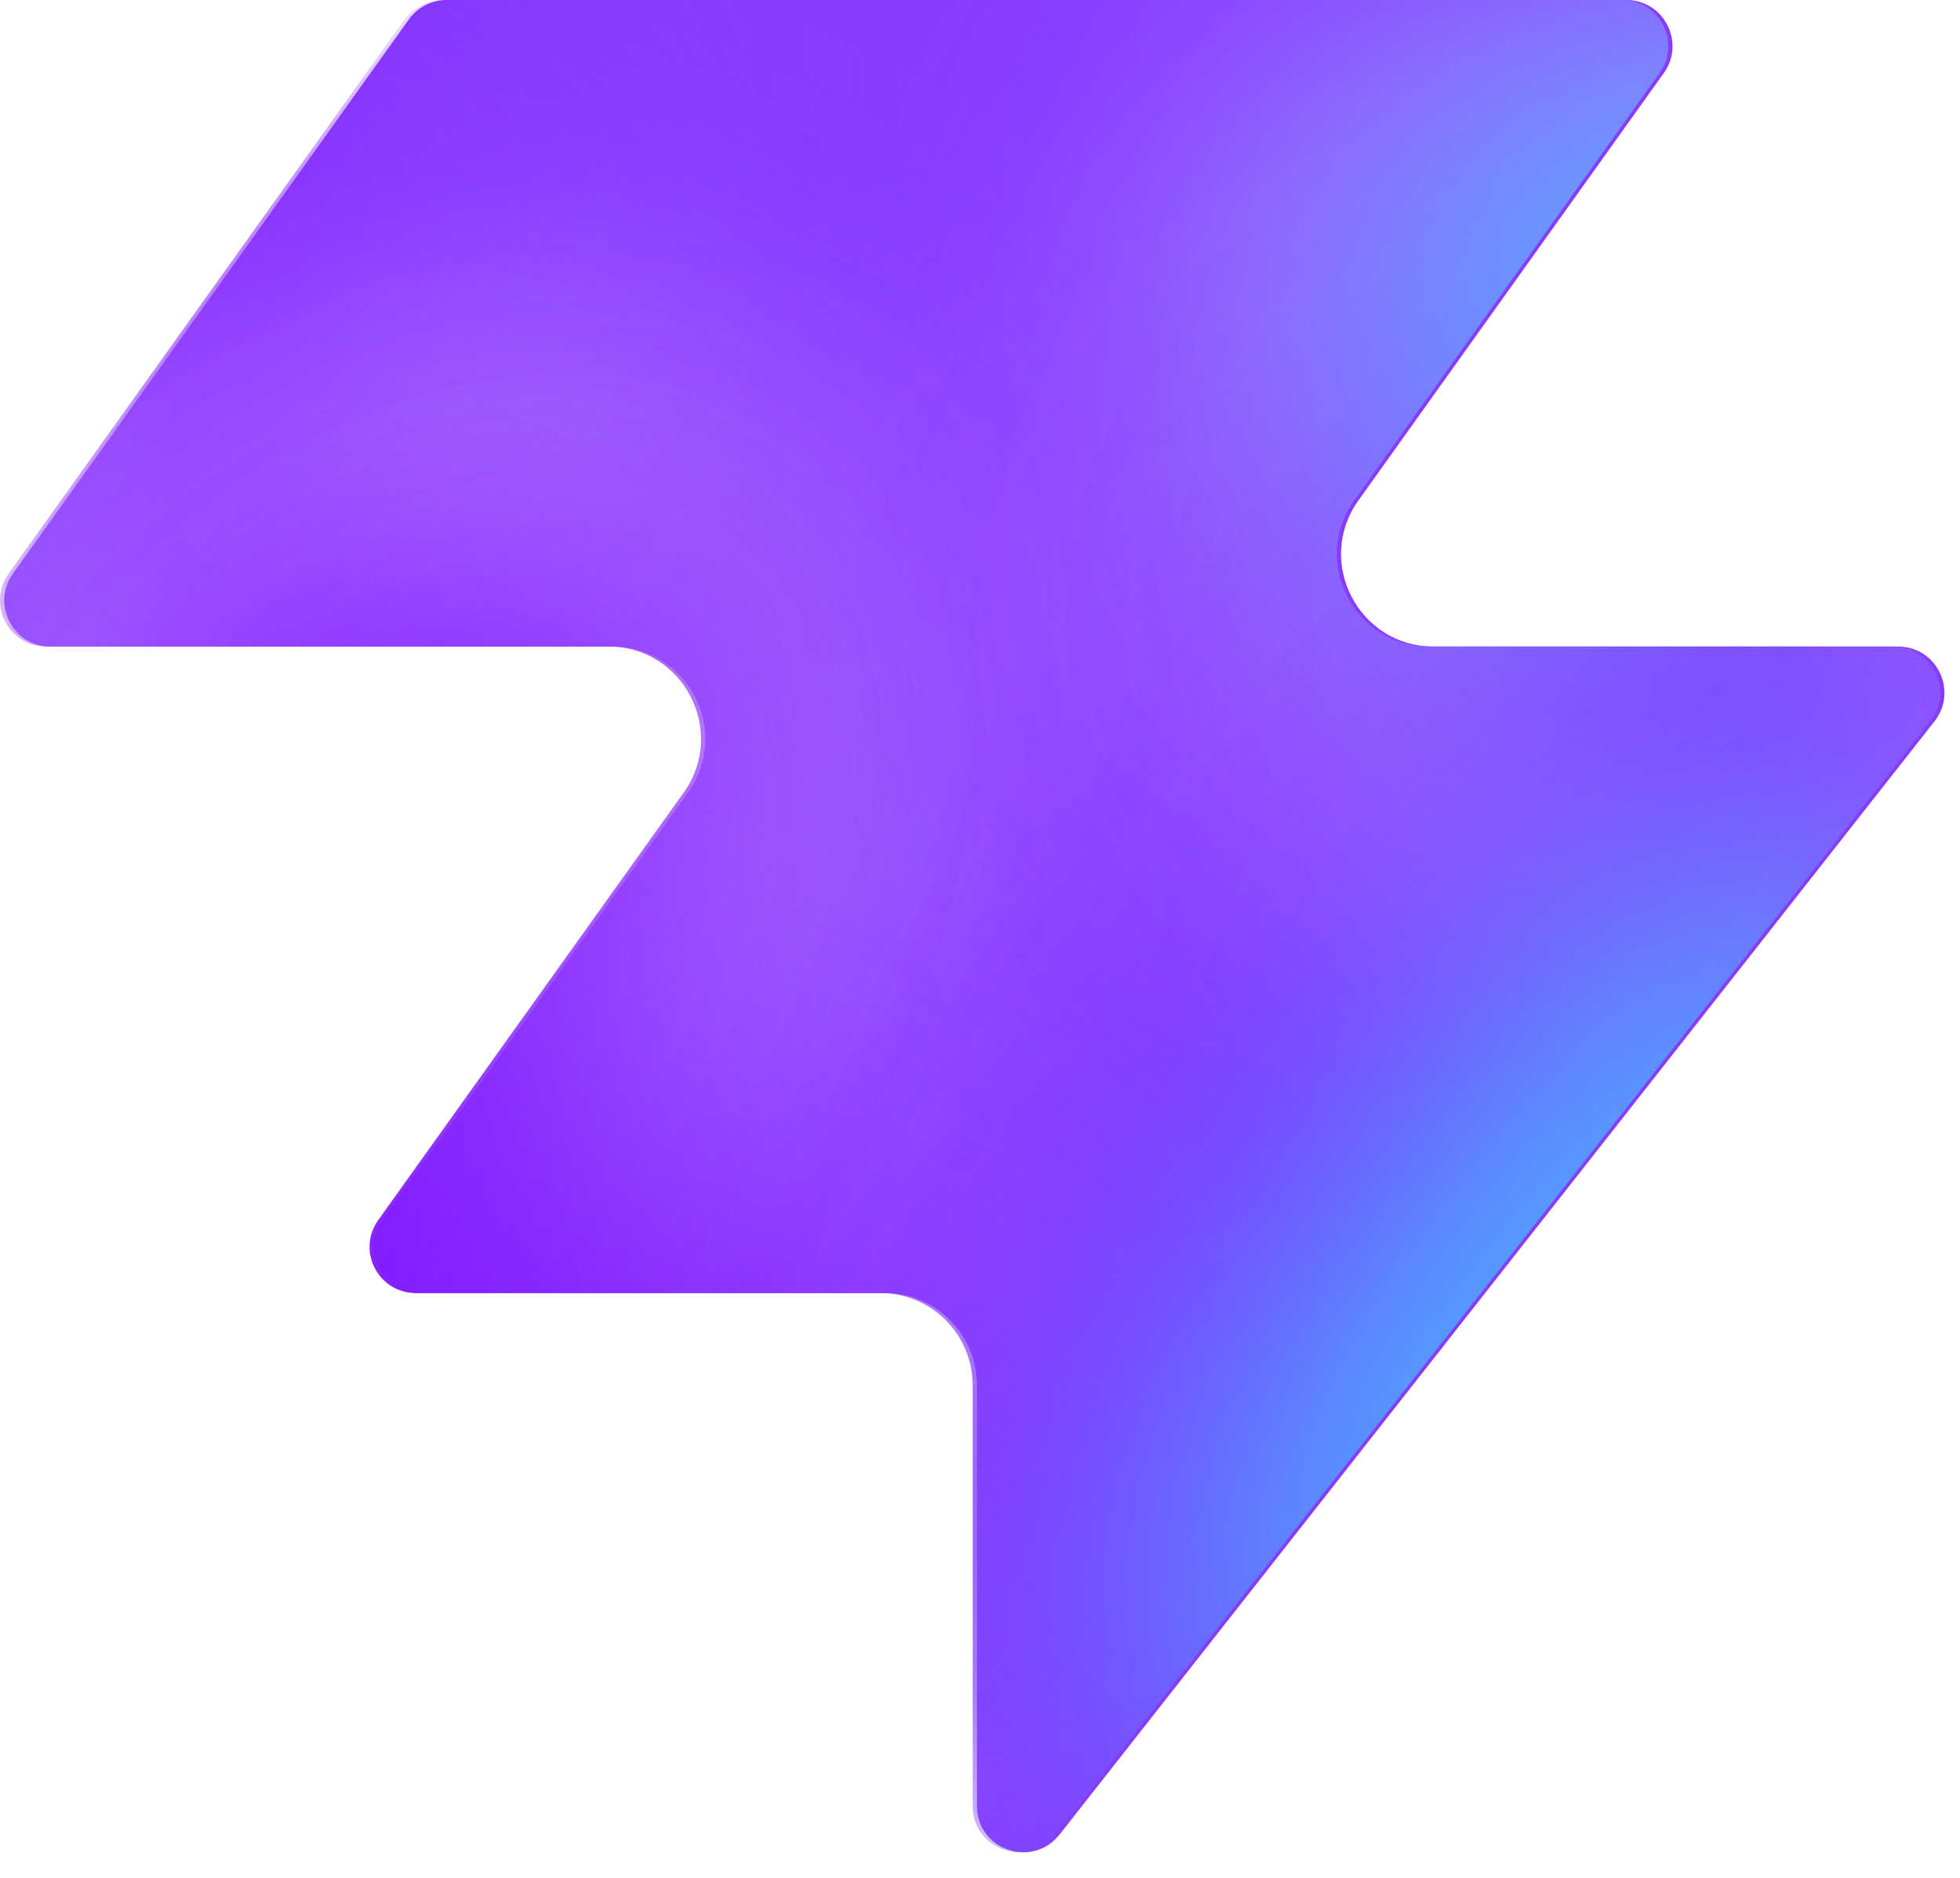
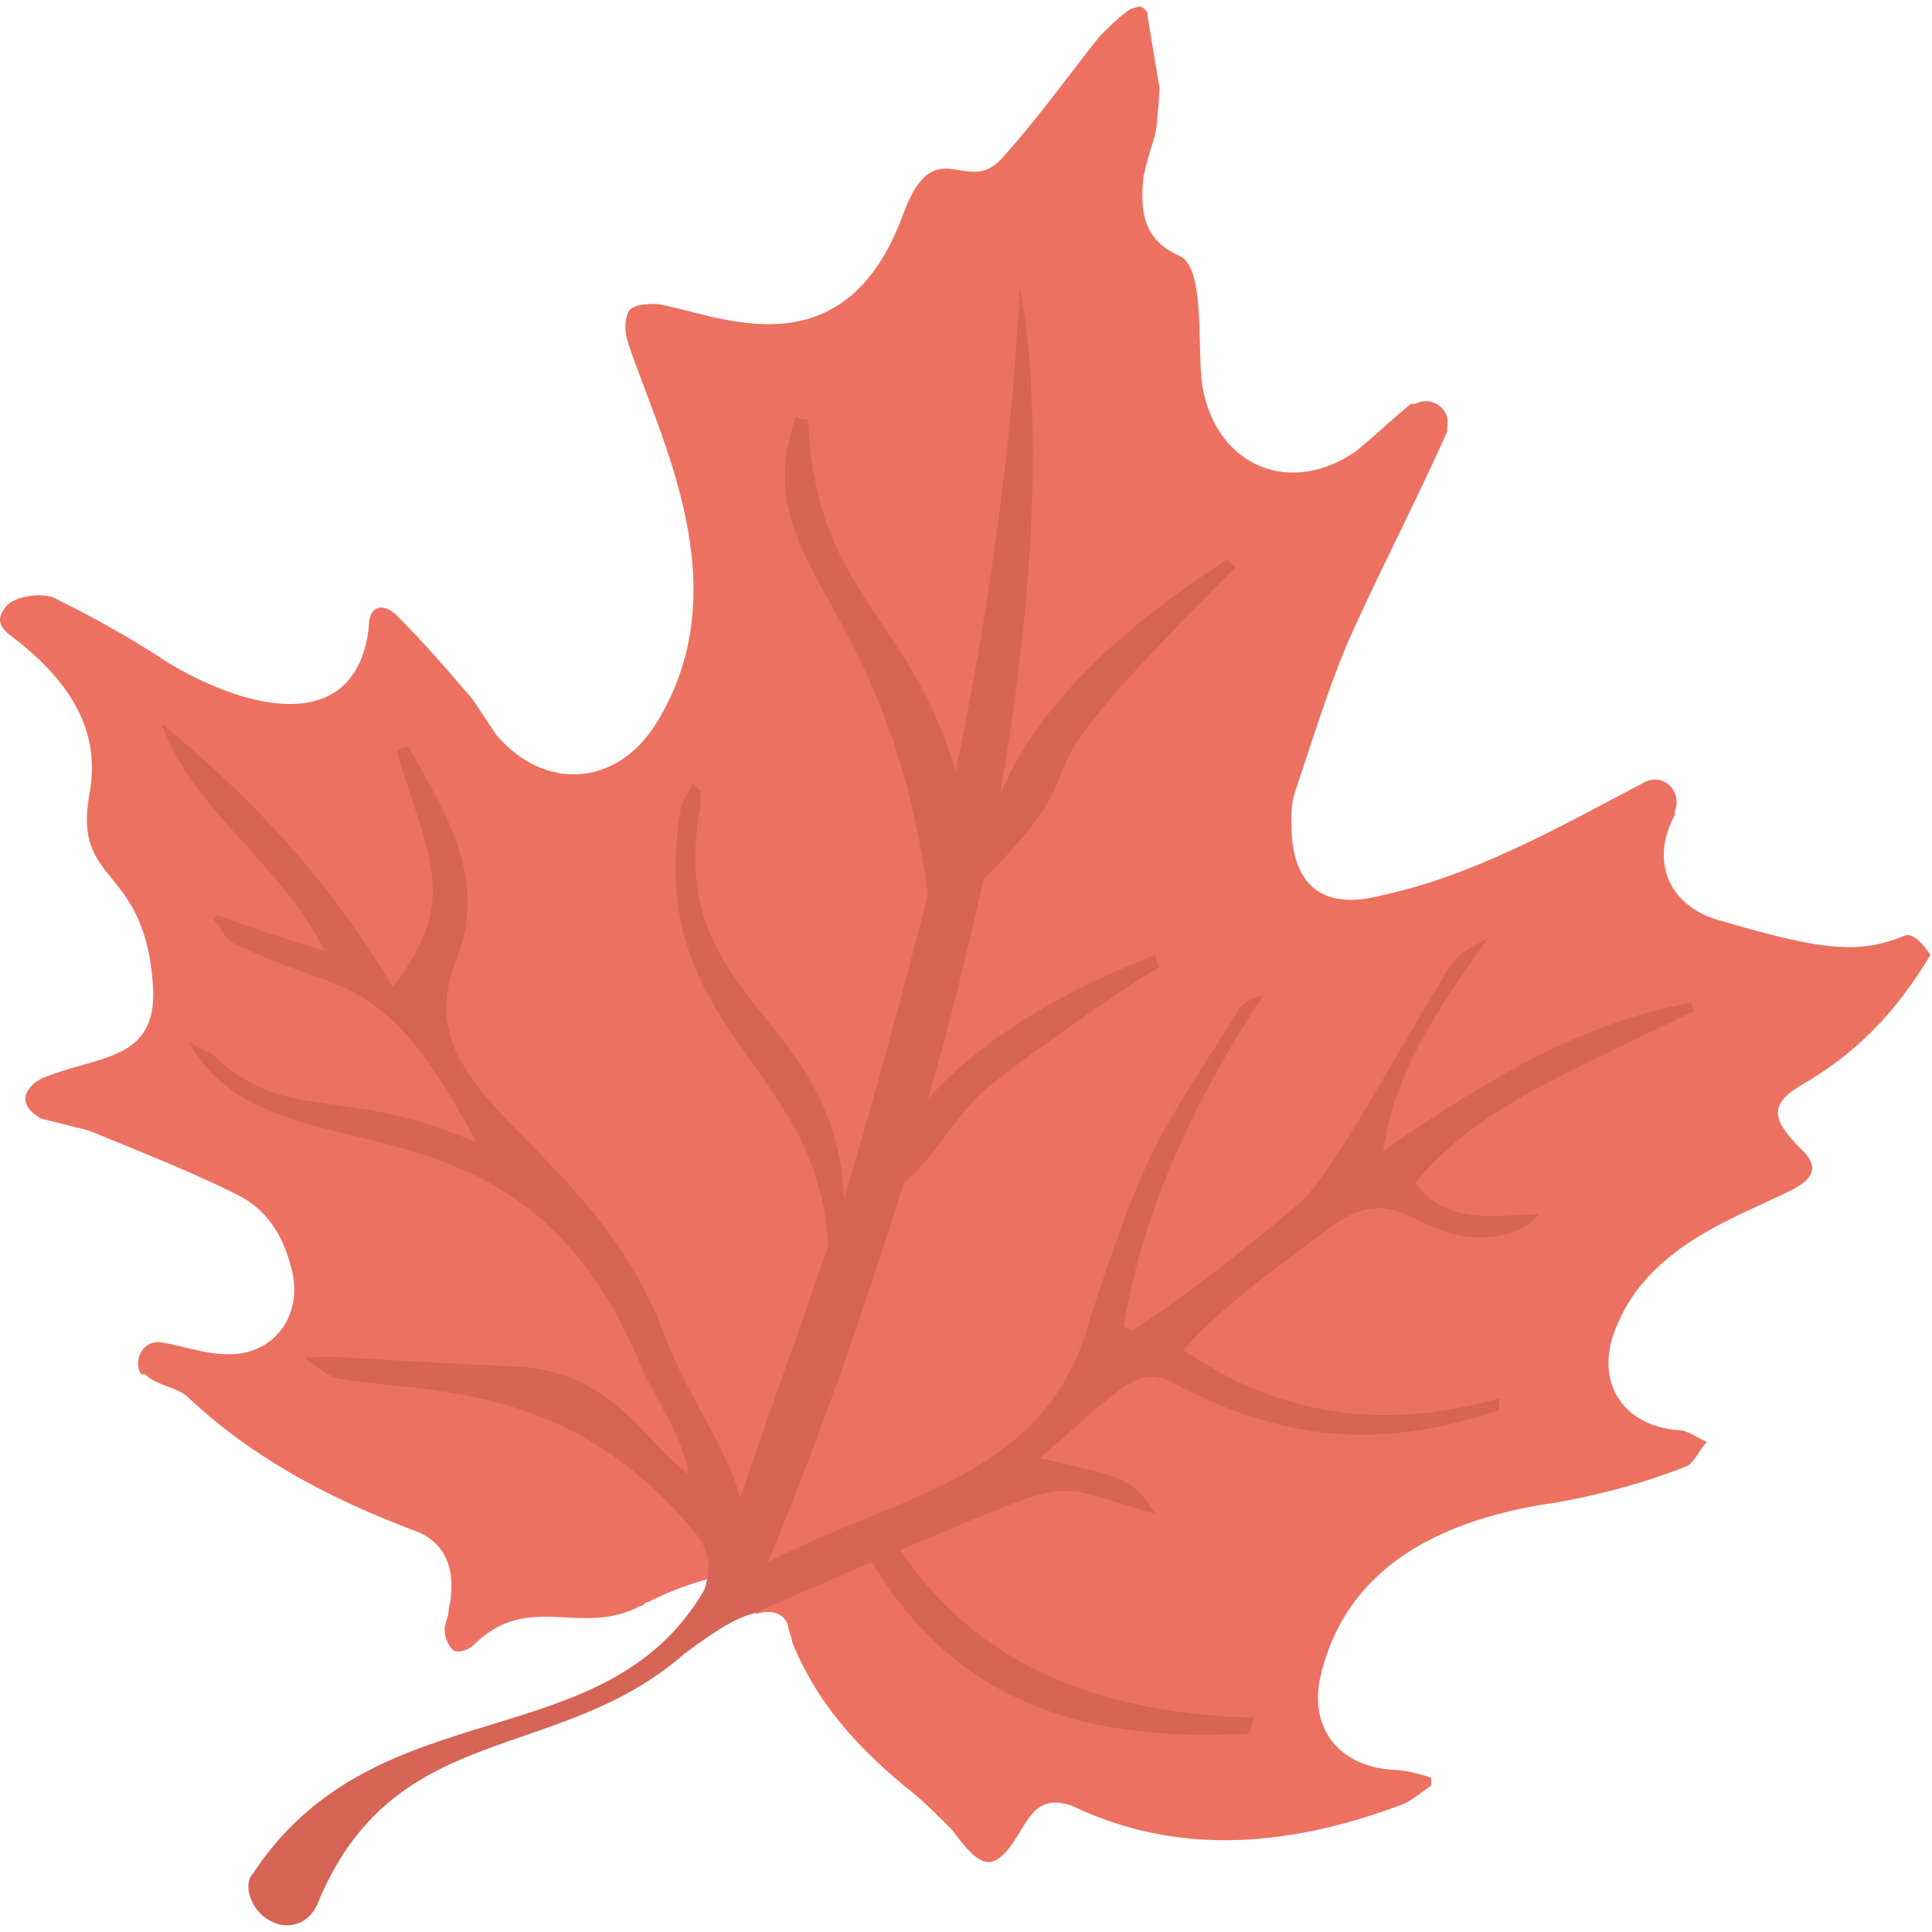
- <svg xmlns="http://www.w3.org/2000/svg" width="48" height="46" fill="none" viewBox="0 0 48 46">
-   <path fill="#863bff" d="M25.946 44.938c-.664.845-2.021.375-2.021-.698V33.937a2.26 2.26 0 0 0-2.262-2.262H10.287c-.92 0-1.456-1.04-.92-1.788l7.48-10.471c1.07-1.497 0-3.578-1.842-3.578H1.237c-.92 0-1.456-1.04-.92-1.788L10.013.474c.214-.297.556-.474.92-.474h28.894c.92 0 1.456 1.04.92 1.788l-7.48 10.471c-1.07 1.498 0 3.579 1.842 3.579h11.377c.943 0 1.473 1.088.89 1.83L25.947 44.94z" style="fill:#863bff;fill:color(display-p3 .525 .23 1);fill-opacity:1" />
-   <mask id="a" width="48" height="46" x="0" y="0" maskUnits="userSpaceOnUse" style="mask-type:alpha">
-     <path fill="#000" d="M25.842 44.938c-.664.844-2.021.375-2.021-.698V33.937a2.26 2.26 0 0 0-2.262-2.262H10.183c-.92 0-1.456-1.04-.92-1.788l7.48-10.471c1.07-1.498 0-3.579-1.842-3.579H1.133c-.92 0-1.456-1.04-.92-1.787L9.91.473c.214-.297.556-.474.92-.474h28.894c.92 0 1.456 1.04.92 1.788l-7.48 10.471c-1.07 1.498 0 3.578 1.842 3.578h11.377c.943 0 1.473 1.088.89 1.832L25.843 44.94z" style="fill:#000;fill-opacity:1" />
-   </mask>
-   <g mask="url(#a)">
-     <g filter="url(#b)">
-       <ellipse cx="5.508" cy="14.704" fill="#ede6ff" rx="5.508" ry="14.704" style="fill:#ede6ff;fill:color(display-p3 .927 .903 1);fill-opacity:1" transform="matrix(.00324 1 1 -.00324 -4.47 31.516)" />
-     </g>
-     <g filter="url(#c)">
-       <ellipse cx="10.399" cy="29.851" fill="#ede6ff" rx="10.399" ry="29.851" style="fill:#ede6ff;fill:color(display-p3 .927 .903 1);fill-opacity:1" transform="matrix(.00324 1 1 -.00324 -39.328 7.883)" />
-     </g>
-     <g filter="url(#d)">
-       <ellipse cx="5.508" cy="30.487" fill="#7e14ff" rx="5.508" ry="30.487" style="fill:#7e14ff;fill:color(display-p3 .492 .077 1);fill-opacity:1" transform="rotate(89.814 -25.913 -14.639)scale(1 -1)" />
-     </g>
-     <g filter="url(#e)">
-       <ellipse cx="5.508" cy="30.599" fill="#7e14ff" rx="5.508" ry="30.599" style="fill:#7e14ff;fill:color(display-p3 .492 .077 1);fill-opacity:1" transform="rotate(89.814 -32.644 -3.334)scale(1 -1)" />
-     </g>
-     <g filter="url(#f)">
-       <ellipse cx="5.508" cy="30.599" fill="#7e14ff" rx="5.508" ry="30.599" style="fill:#7e14ff;fill:color(display-p3 .492 .077 1);fill-opacity:1" transform="matrix(.00324 1 1 -.00324 -34.34 30.47)" />
-     </g>
-     <g filter="url(#g)">
-       <ellipse cx="14.072" cy="22.078" fill="#ede6ff" rx="14.072" ry="22.078" style="fill:#ede6ff;fill:color(display-p3 .927 .903 1);fill-opacity:1" transform="rotate(93.35 24.506 48.493)scale(-1 1)" />
-     </g>
-     <g filter="url(#h)">
-       <ellipse cx="3.47" cy="21.501" fill="#7e14ff" rx="3.47" ry="21.501" style="fill:#7e14ff;fill:color(display-p3 .492 .077 1);fill-opacity:1" transform="rotate(89.009 28.708 47.59)scale(-1 1)" />
-     </g>
-     <g filter="url(#i)">
-       <ellipse cx="3.47" cy="21.501" fill="#7e14ff" rx="3.47" ry="21.501" style="fill:#7e14ff;fill:color(display-p3 .492 .077 1);fill-opacity:1" transform="rotate(89.009 28.708 47.59)scale(-1 1)" />
-     </g>
-     <g filter="url(#j)">
-       <ellipse cx=".387" cy="8.972" fill="#7e14ff" rx="4.407" ry="29.108" style="fill:#7e14ff;fill:color(display-p3 .492 .077 1);fill-opacity:1" transform="rotate(39.51 .387 8.972)" />
-     </g>
-     <g filter="url(#k)">
-       <ellipse cx="47.523" cy="-6.092" fill="#7e14ff" rx="4.407" ry="29.108" style="fill:#7e14ff;fill:color(display-p3 .492 .077 1);fill-opacity:1" transform="rotate(37.892 47.523 -6.092)" />
-     </g>
-     <g filter="url(#l)">
-       <ellipse cx="41.412" cy="6.333" fill="#47bfff" rx="5.971" ry="9.665" style="fill:#47bfff;fill:color(display-p3 .28 .748 1);fill-opacity:1" transform="rotate(37.892 41.412 6.333)" />
-     </g>
-     <g filter="url(#m)">
-       <ellipse cx="-1.879" cy="38.332" fill="#7e14ff" rx="4.407" ry="29.108" style="fill:#7e14ff;fill:color(display-p3 .492 .077 1);fill-opacity:1" transform="rotate(37.892 -1.88 38.332)" />
-     </g>
-     <g filter="url(#n)">
-       <ellipse cx="-1.879" cy="38.332" fill="#7e14ff" rx="4.407" ry="29.108" style="fill:#7e14ff;fill:color(display-p3 .492 .077 1);fill-opacity:1" transform="rotate(37.892 -1.88 38.332)" />
-     </g>
-     <g filter="url(#o)">
-       <ellipse cx="35.651" cy="29.907" fill="#7e14ff" rx="4.407" ry="29.108" style="fill:#7e14ff;fill:color(display-p3 .492 .077 1);fill-opacity:1" transform="rotate(37.892 35.651 29.907)" />
-     </g>
-     <g filter="url(#p)">
-       <ellipse cx="38.418" cy="32.4" fill="#47bfff" rx="5.971" ry="15.297" style="fill:#47bfff;fill:color(display-p3 .28 .748 1);fill-opacity:1" transform="rotate(37.892 38.418 32.4)" />
-     </g>
-   </g>
-   <defs>
-     <filter id="b" width="60.045" height="41.654" x="-19.77" y="16.149" color-interpolation-filters="sRGB" filterUnits="userSpaceOnUse">
-       <feFlood flood-opacity="0" result="BackgroundImageFix" />
-       <feBlend in="SourceGraphic" in2="BackgroundImageFix" result="shape" />
-       <feGaussianBlur result="effect1_foregroundBlur_2002_17158" stdDeviation="7.659" />
-     </filter>
-     <filter id="c" width="90.34" height="51.437" x="-54.613" y="-7.533" color-interpolation-filters="sRGB" filterUnits="userSpaceOnUse">
-       <feFlood flood-opacity="0" result="BackgroundImageFix" />
-       <feBlend in="SourceGraphic" in2="BackgroundImageFix" result="shape" />
-       <feGaussianBlur result="effect1_foregroundBlur_2002_17158" stdDeviation="7.659" />
-     </filter>
-     <filter id="d" width="79.355" height="29.4" x="-49.64" y="2.03" color-interpolation-filters="sRGB" filterUnits="userSpaceOnUse">
-       <feFlood flood-opacity="0" result="BackgroundImageFix" />
-       <feBlend in="SourceGraphic" in2="BackgroundImageFix" result="shape" />
-       <feGaussianBlur result="effect1_foregroundBlur_2002_17158" stdDeviation="4.596" />
-     </filter>
-     <filter id="e" width="79.579" height="29.4" x="-45.045" y="20.029" color-interpolation-filters="sRGB" filterUnits="userSpaceOnUse">
-       <feFlood flood-opacity="0" result="BackgroundImageFix" />
-       <feBlend in="SourceGraphic" in2="BackgroundImageFix" result="shape" />
-       <feGaussianBlur result="effect1_foregroundBlur_2002_17158" stdDeviation="4.596" />
-     </filter>
-     <filter id="f" width="79.579" height="29.4" x="-43.513" y="21.178" color-interpolation-filters="sRGB" filterUnits="userSpaceOnUse">
-       <feFlood flood-opacity="0" result="BackgroundImageFix" />
-       <feBlend in="SourceGraphic" in2="BackgroundImageFix" result="shape" />
-       <feGaussianBlur result="effect1_foregroundBlur_2002_17158" stdDeviation="4.596" />
-     </filter>
-     <filter id="g" width="74.749" height="58.852" x="15.756" y="-17.901" color-interpolation-filters="sRGB" filterUnits="userSpaceOnUse">
-       <feFlood flood-opacity="0" result="BackgroundImageFix" />
-       <feBlend in="SourceGraphic" in2="BackgroundImageFix" result="shape" />
-       <feGaussianBlur result="effect1_foregroundBlur_2002_17158" stdDeviation="7.659" />
-     </filter>
-     <filter id="h" width="61.377" height="25.362" x="23.548" y="2.284" color-interpolation-filters="sRGB" filterUnits="userSpaceOnUse">
-       <feFlood flood-opacity="0" result="BackgroundImageFix" />
-       <feBlend in="SourceGraphic" in2="BackgroundImageFix" result="shape" />
-       <feGaussianBlur result="effect1_foregroundBlur_2002_17158" stdDeviation="4.596" />
-     </filter>
-     <filter id="i" width="61.377" height="25.362" x="23.548" y="2.284" color-interpolation-filters="sRGB" filterUnits="userSpaceOnUse">
-       <feFlood flood-opacity="0" result="BackgroundImageFix" />
-       <feBlend in="SourceGraphic" in2="BackgroundImageFix" result="shape" />
-       <feGaussianBlur result="effect1_foregroundBlur_2002_17158" stdDeviation="4.596" />
-     </filter>
-     <filter id="j" width="56.045" height="63.649" x="-27.636" y="-22.853" color-interpolation-filters="sRGB" filterUnits="userSpaceOnUse">
-       <feFlood flood-opacity="0" result="BackgroundImageFix" />
-       <feBlend in="SourceGraphic" in2="BackgroundImageFix" result="shape" />
-       <feGaussianBlur result="effect1_foregroundBlur_2002_17158" stdDeviation="4.596" />
-     </filter>
-     <filter id="k" width="54.814" height="64.646" x="20.116" y="-38.415" color-interpolation-filters="sRGB" filterUnits="userSpaceOnUse">
-       <feFlood flood-opacity="0" result="BackgroundImageFix" />
-       <feBlend in="SourceGraphic" in2="BackgroundImageFix" result="shape" />
-       <feGaussianBlur result="effect1_foregroundBlur_2002_17158" stdDeviation="4.596" />
-     </filter>
-     <filter id="l" width="33.541" height="35.313" x="24.641" y="-11.323" color-interpolation-filters="sRGB" filterUnits="userSpaceOnUse">
-       <feFlood flood-opacity="0" result="BackgroundImageFix" />
-       <feBlend in="SourceGraphic" in2="BackgroundImageFix" result="shape" />
-       <feGaussianBlur result="effect1_foregroundBlur_2002_17158" stdDeviation="4.596" />
-     </filter>
-     <filter id="m" width="54.814" height="64.646" x="-29.286" y="6.009" color-interpolation-filters="sRGB" filterUnits="userSpaceOnUse">
-       <feFlood flood-opacity="0" result="BackgroundImageFix" />
-       <feBlend in="SourceGraphic" in2="BackgroundImageFix" result="shape" />
-       <feGaussianBlur result="effect1_foregroundBlur_2002_17158" stdDeviation="4.596" />
-     </filter>
-     <filter id="n" width="54.814" height="64.646" x="-29.286" y="6.009" color-interpolation-filters="sRGB" filterUnits="userSpaceOnUse">
-       <feFlood flood-opacity="0" result="BackgroundImageFix" />
-       <feBlend in="SourceGraphic" in2="BackgroundImageFix" result="shape" />
-       <feGaussianBlur result="effect1_foregroundBlur_2002_17158" stdDeviation="4.596" />
-     </filter>
-     <filter id="o" width="54.814" height="64.646" x="8.244" y="-2.416" color-interpolation-filters="sRGB" filterUnits="userSpaceOnUse">
-       <feFlood flood-opacity="0" result="BackgroundImageFix" />
-       <feBlend in="SourceGraphic" in2="BackgroundImageFix" result="shape" />
-       <feGaussianBlur result="effect1_foregroundBlur_2002_17158" stdDeviation="4.596" />
-     </filter>
-     <filter id="p" width="39.409" height="43.623" x="18.713" y="10.588" color-interpolation-filters="sRGB" filterUnits="userSpaceOnUse">
-       <feFlood flood-opacity="0" result="BackgroundImageFix" />
-       <feBlend in="SourceGraphic" in2="BackgroundImageFix" result="shape" />
-       <feGaussianBlur result="effect1_foregroundBlur_2002_17158" stdDeviation="4.596" />
-     </filter>
-   </defs>
+ <svg xmlns="http://www.w3.org/2000/svg" t="1763790509333" class="icon" viewBox="0 0 1031 1024" version="1.1" p-id="5833" width="200" height="200">
+   <path d="M1017.367 495.423c-25.576 10.657-44.759 8.525-102.305-8.525-25.576-8.525-34.102-31.97-21.314-55.415v-2.131c4.263-10.657-6.394-21.314-17.051-14.92-44.759 23.445-89.517 49.021-138.538 59.678-31.97 8.525-49.021-4.263-49.021-38.364 0-6.394 0-10.657 2.131-17.051 8.525-25.576 17.051-53.284 27.708-78.86 17.051-38.364 36.233-74.598 53.284-112.962v-2.131c2.131-10.657-8.525-17.051-17.051-12.788h-2.131c-10.657 8.525-19.182 17.051-29.839 25.576-34.102 23.445-72.466 8.525-80.992-31.97-4.263-17.051 2.131-66.072-12.788-72.466-19.182-8.525-21.314-23.445-19.182-42.627 6.394-27.708 6.394-12.788 8.525-46.89L612.409 5.21c0-2.131 0-2.131-2.131-4.263s-4.263 0-6.394 0c-6.394 4.263-10.657 8.525-17.051 14.92-17.051 21.314-31.97 42.627-51.153 63.941-19.182 23.445-36.233-14.92-53.284 29.839-31.97 89.517-102.305 53.284-132.144 49.021-4.263 0-12.788 0-14.92 4.263-2.131 4.263-2.131 10.657 0 17.051 17.051 51.153 59.678 130.013 14.92 202.479-21.314 34.102-59.678 36.233-85.254 6.394l-12.788-19.182c-12.788-14.92-25.576-29.839-40.496-44.759-6.394-6.394-14.92-6.394-14.92 6.394-6.394 55.415-59.678 46.89-106.568 19.182-19.182-12.788-38.364-23.445-59.678-34.102-6.394-4.263-23.445-2.131-27.708 4.263-8.525 10.657 4.263 14.92 10.657 21.314 25.576 21.314 40.496 46.89 34.102 78.86-8.525 49.021 29.839 36.233 34.102 102.305 2.131 40.496-29.839 36.233-59.678 49.021-4.263 2.131-8.525 6.394-8.525 10.657s4.263 8.525 8.525 10.657l25.576 6.394c25.576 10.657 53.284 21.314 78.86 34.102 17.051 8.525 25.576 23.445 29.839 42.627 4.263 23.445-10.657 42.627-34.102 42.627-12.788 0-23.445-4.263-36.233-6.394h-2.131c-8.525 0-12.788 10.657-8.525 17.051h2.131c6.394 6.394 17.051 6.394 23.445 12.788 34.102 31.97 74.598 53.284 119.356 70.335 19.182 6.394 23.445 23.445 19.182 42.627 0 4.263-2.131 6.394-2.131 10.657s2.131 8.525 4.263 10.657c2.131 2.131 8.525 0 10.657-2.131 29.839-29.839 57.547-4.263 89.517-21.314 2.131 0 2.131-2.131 4.263-2.131 4.263-2.131 17.051-8.525 34.102-12.788l23.445 19.182c14.92-4.263 17.051 6.394 17.051 6.394 0 2.131 2.131 6.394 2.131 8.525 12.788 31.97 34.102 55.415 59.678 76.729 8.525 6.394 17.051 14.92 25.576 23.445 17.051 23.445 23.445 23.445 38.364-2.131 6.394-10.657 12.788-14.92 25.576-10.657 57.547 27.708 117.225 21.314 174.772 0 6.394-2.131 10.657-6.394 17.051-10.657v-4.263c-6.394-2.131-14.92-4.263-21.314-4.263-27.708-2.131-42.627-21.314-38.364-46.89 12.788-61.809 66.072-87.386 127.882-95.911 23.445-4.263 46.89-10.657 68.204-19.182 4.263-2.131 6.394-8.525 10.657-12.788-4.263-2.131-10.657-6.394-14.92-6.394-29.839-2.131-44.759-25.576-34.102-53.284 17.051-44.759 63.941-59.678 93.78-74.598 12.788-6.394 14.92-12.788 6.394-21.314-14.92-14.92-19.182-23.445-2.131-34.102 29.839-17.051 51.153-38.364 70.335-70.335-4.263-6.394-8.525-10.657-12.788-10.657z" fill="#ED7161" p-id="5834" />
+   <path d="M904.405 535.919l-2.131-4.263c-59.678 10.657-110.831 42.627-164.115 78.86 6.394-44.759 31.97-78.86 55.415-112.962-8.525 4.263-17.051 8.525-21.314 17.051-36.233 59.678-63.941 112.962-80.992 125.75-17.051 14.92-68.204 55.415-87.386 66.072l-4.263-2.131c10.657-63.941 38.364-121.488 74.598-176.903-6.394 2.131-12.788 4.263-14.92 10.657-38.364 61.809-46.89 66.072-78.86 166.246-23.445 80.992-100.174 89.517-170.509 125.75 29.839-72.466 53.284-140.67 72.466-202.479 10.657-6.394 29.839-38.364 42.627-49.021 23.445-19.182 72.466-53.284 93.78-66.072-2.131-4.263-2.131-2.131-2.131-6.394-21.314 8.525-80.992 31.97-121.488 76.729 12.788-42.627 21.314-80.992 29.839-117.225 51.153-51.153 31.97-51.153 55.415-80.992 17.051-23.445 57.547-63.941 78.86-85.254l-4.263-4.263c-29.839 19.182-95.911 63.941-121.488 125.75 31.97-181.166 10.657-270.683 10.657-270.683-4.263 87.386-17.051 174.772-34.102 257.895-25.576-85.254-74.598-93.78-78.86-187.56-2.131 0-4.263 0-6.394-2.131-27.708 80.992 49.021 93.78 70.335 255.763-14.92 57.547-29.839 112.962-44.759 161.983-4.263-100.174-95.911-104.437-76.729-208.873v-8.525l-4.263-4.263c-2.131 6.394-6.394 10.657-6.394 14.92-19.182 117.225 74.598 134.276 78.86 232.318-19.182 55.415-36.233 102.305-46.89 134.276-6.394-25.576-29.839-57.547-40.496-87.386-40.496-106.568-140.67-125.75-110.831-200.348 17.051-42.627-6.394-78.86-25.576-112.962-2.131 0-4.263 0-6.394 2.131 17.051 57.547 34.102 78.86-2.131 125.75-34.102-57.547-76.729-102.305-123.619-140.67 17.051 46.89 63.941 74.598 87.386 121.488-21.314-6.394-40.496-12.788-57.547-19.182l-2.131 2.131c4.263 4.263 6.394 10.657 10.657 12.788 59.678 29.839 78.86 10.657 130.013 106.568-72.466-31.97-100.174-8.525-140.67-46.89l-12.788-6.394c46.89 80.992 176.903 10.657 242.975 176.903 4.263 8.525 23.445 40.496 23.445 53.284-25.576-19.182-40.496-55.415-93.78-57.547-98.043-4.263-93.78-6.394-110.831-4.263 6.394 4.263 10.657 8.525 17.051 10.657 46.89 8.525 123.619 0 191.822 83.123 6.394 8.525 8.525 17.051 4.263 29.839-53.284 91.648-174.772 51.153-240.844 151.327-6.394 6.394 0 25.576 17.051 27.708 6.394 0 12.788-2.131 17.051-10.657 40.496-100.174 127.882-74.598 196.085-134.276 17.051-12.788 27.708-19.182 36.233-21.314l63.941-27.708c46.89 78.86 119.356 95.911 200.348 91.648 2.131-2.131 2.131-6.394 4.263-8.525-76.729-2.131-144.932-23.445-189.691-89.517 98.043-40.496 76.729-36.233 136.407-19.182-12.788-19.182-14.92-19.182-61.809-29.839 46.89-40.496 53.284-51.153 74.598-38.364 61.809 31.97 112.962 31.97 170.509 12.788v-6.394c-59.678 17.051-115.093 10.657-168.377-25.576 14.92-19.182 53.284-46.89 78.86-66.072 29.839-21.314 40.496-2.131 66.072 4.263 17.051 4.263 36.233 0 44.759-10.657-23.445 0-49.021 6.394-66.072-17.051 31.97-38.364 74.598-55.415 149.195-91.648z" fill="#D66556" p-id="5835" />
</svg>
